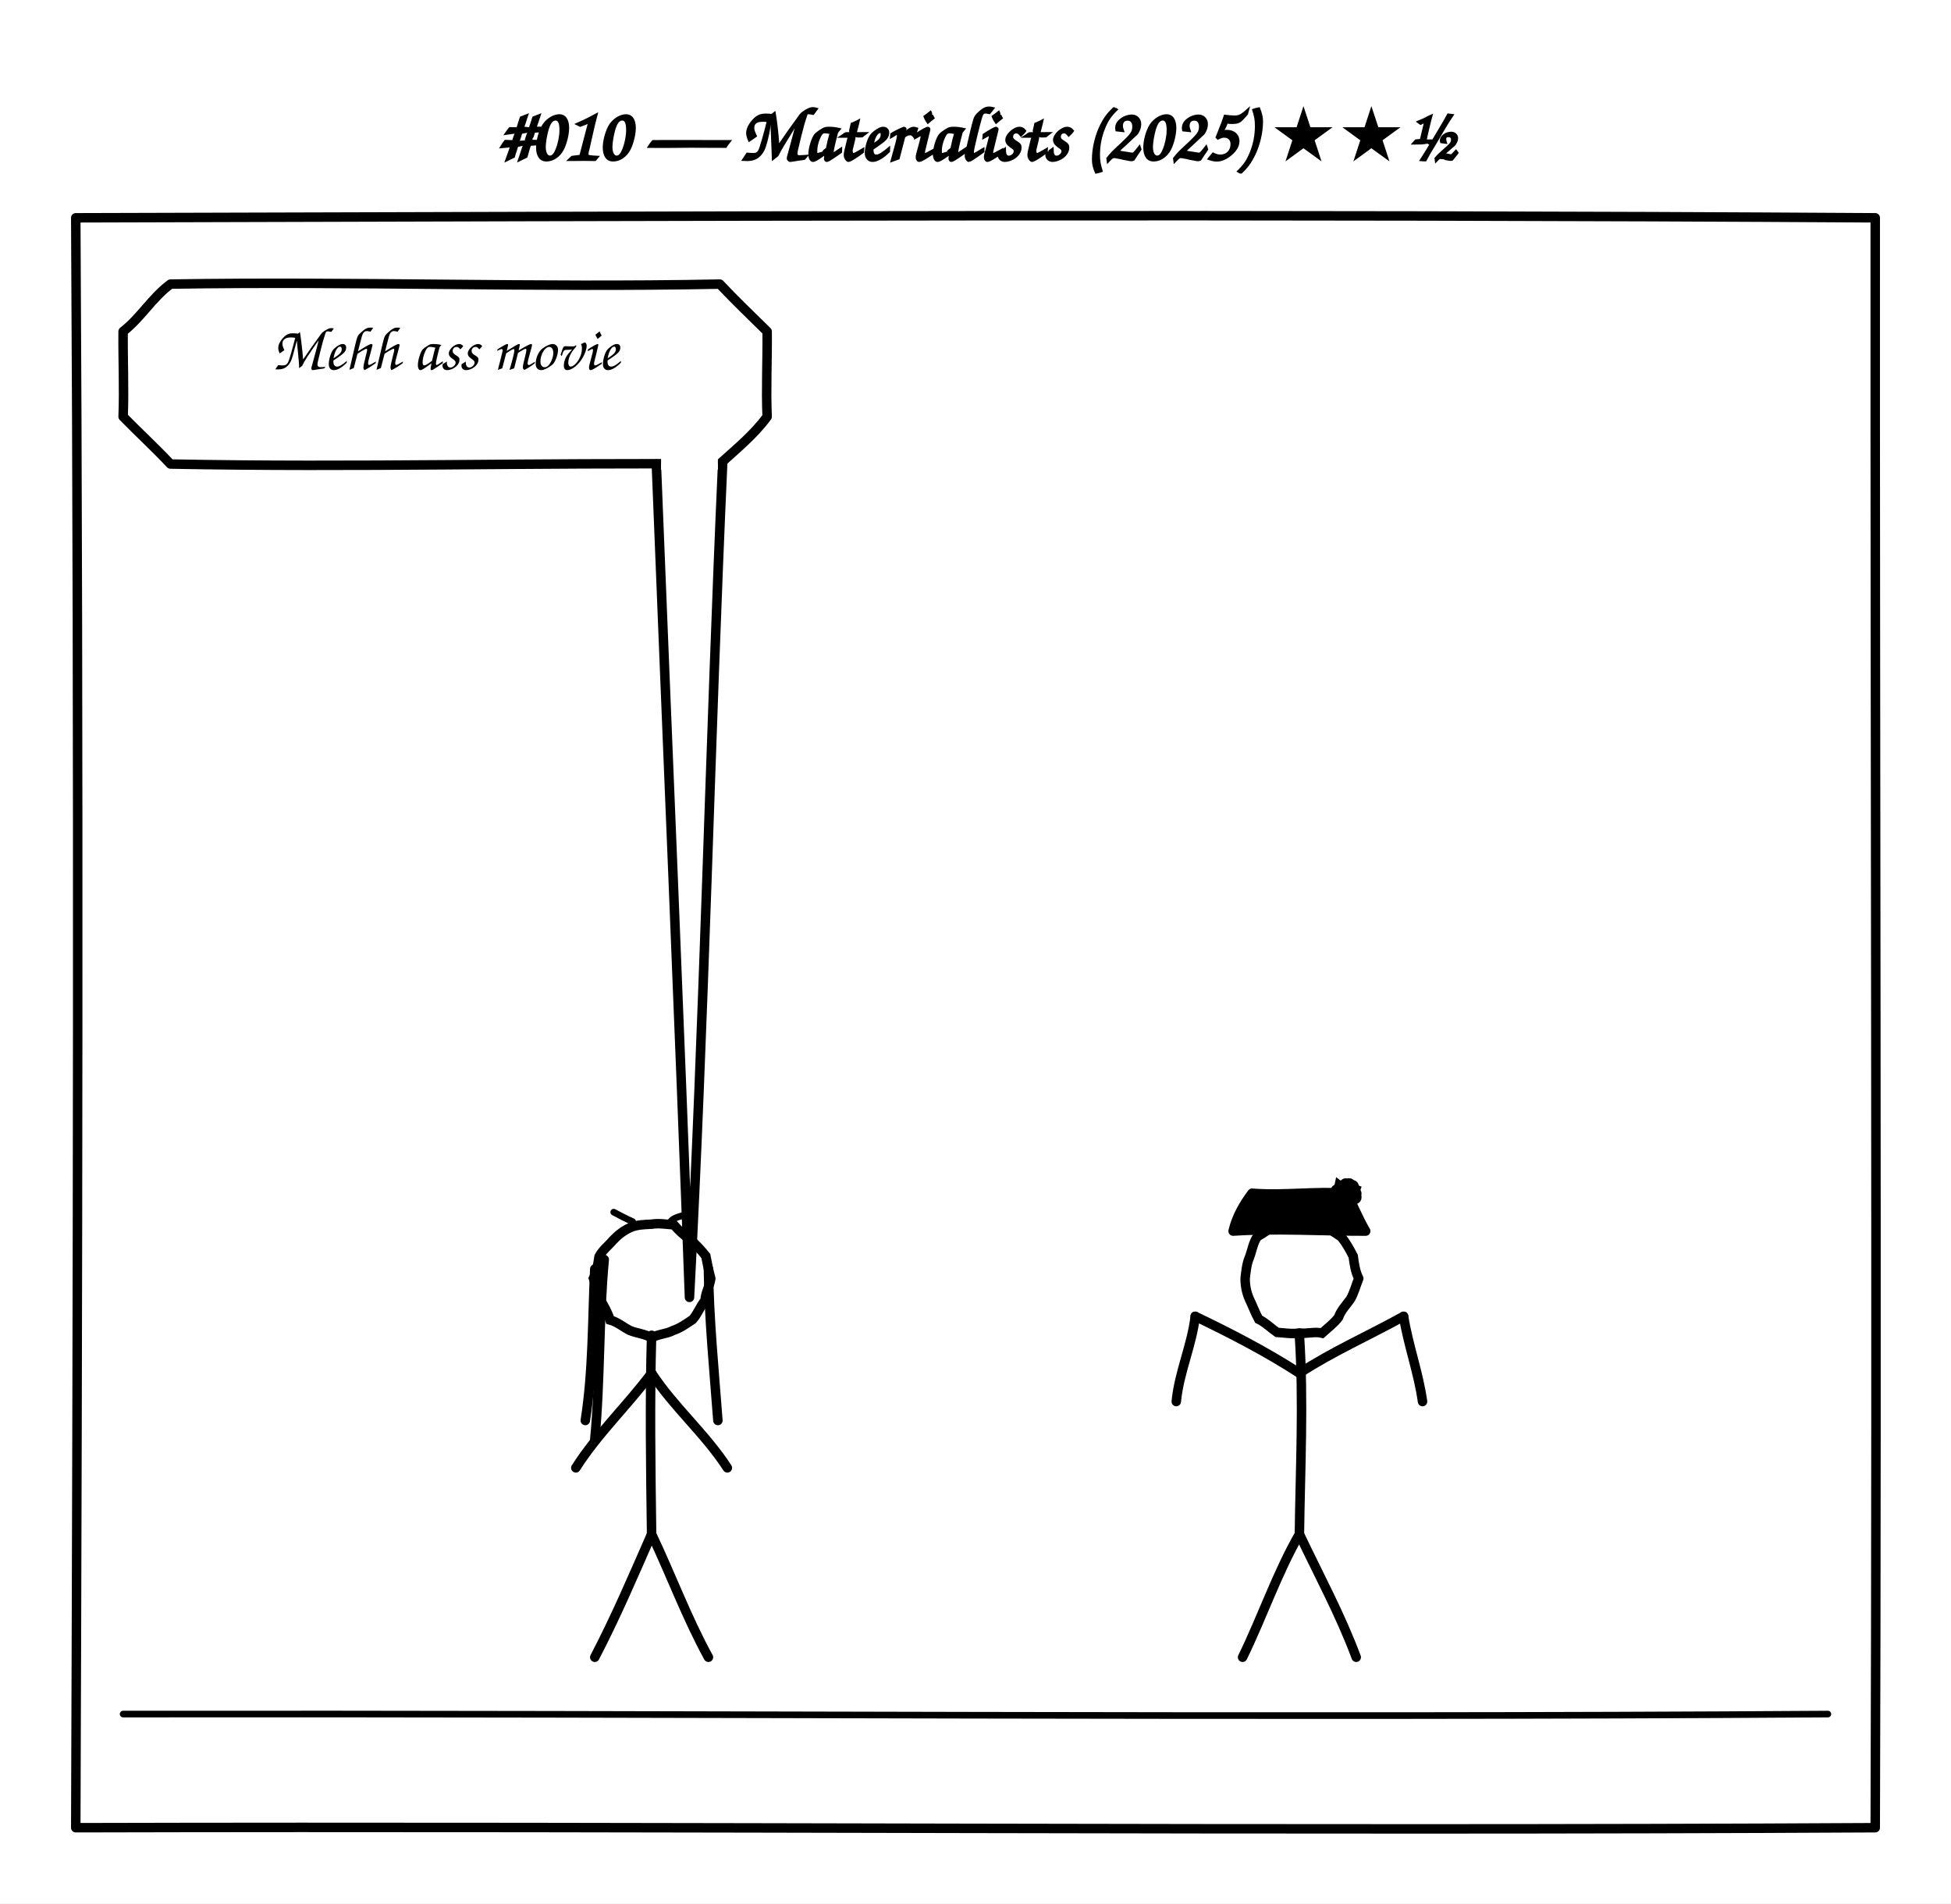
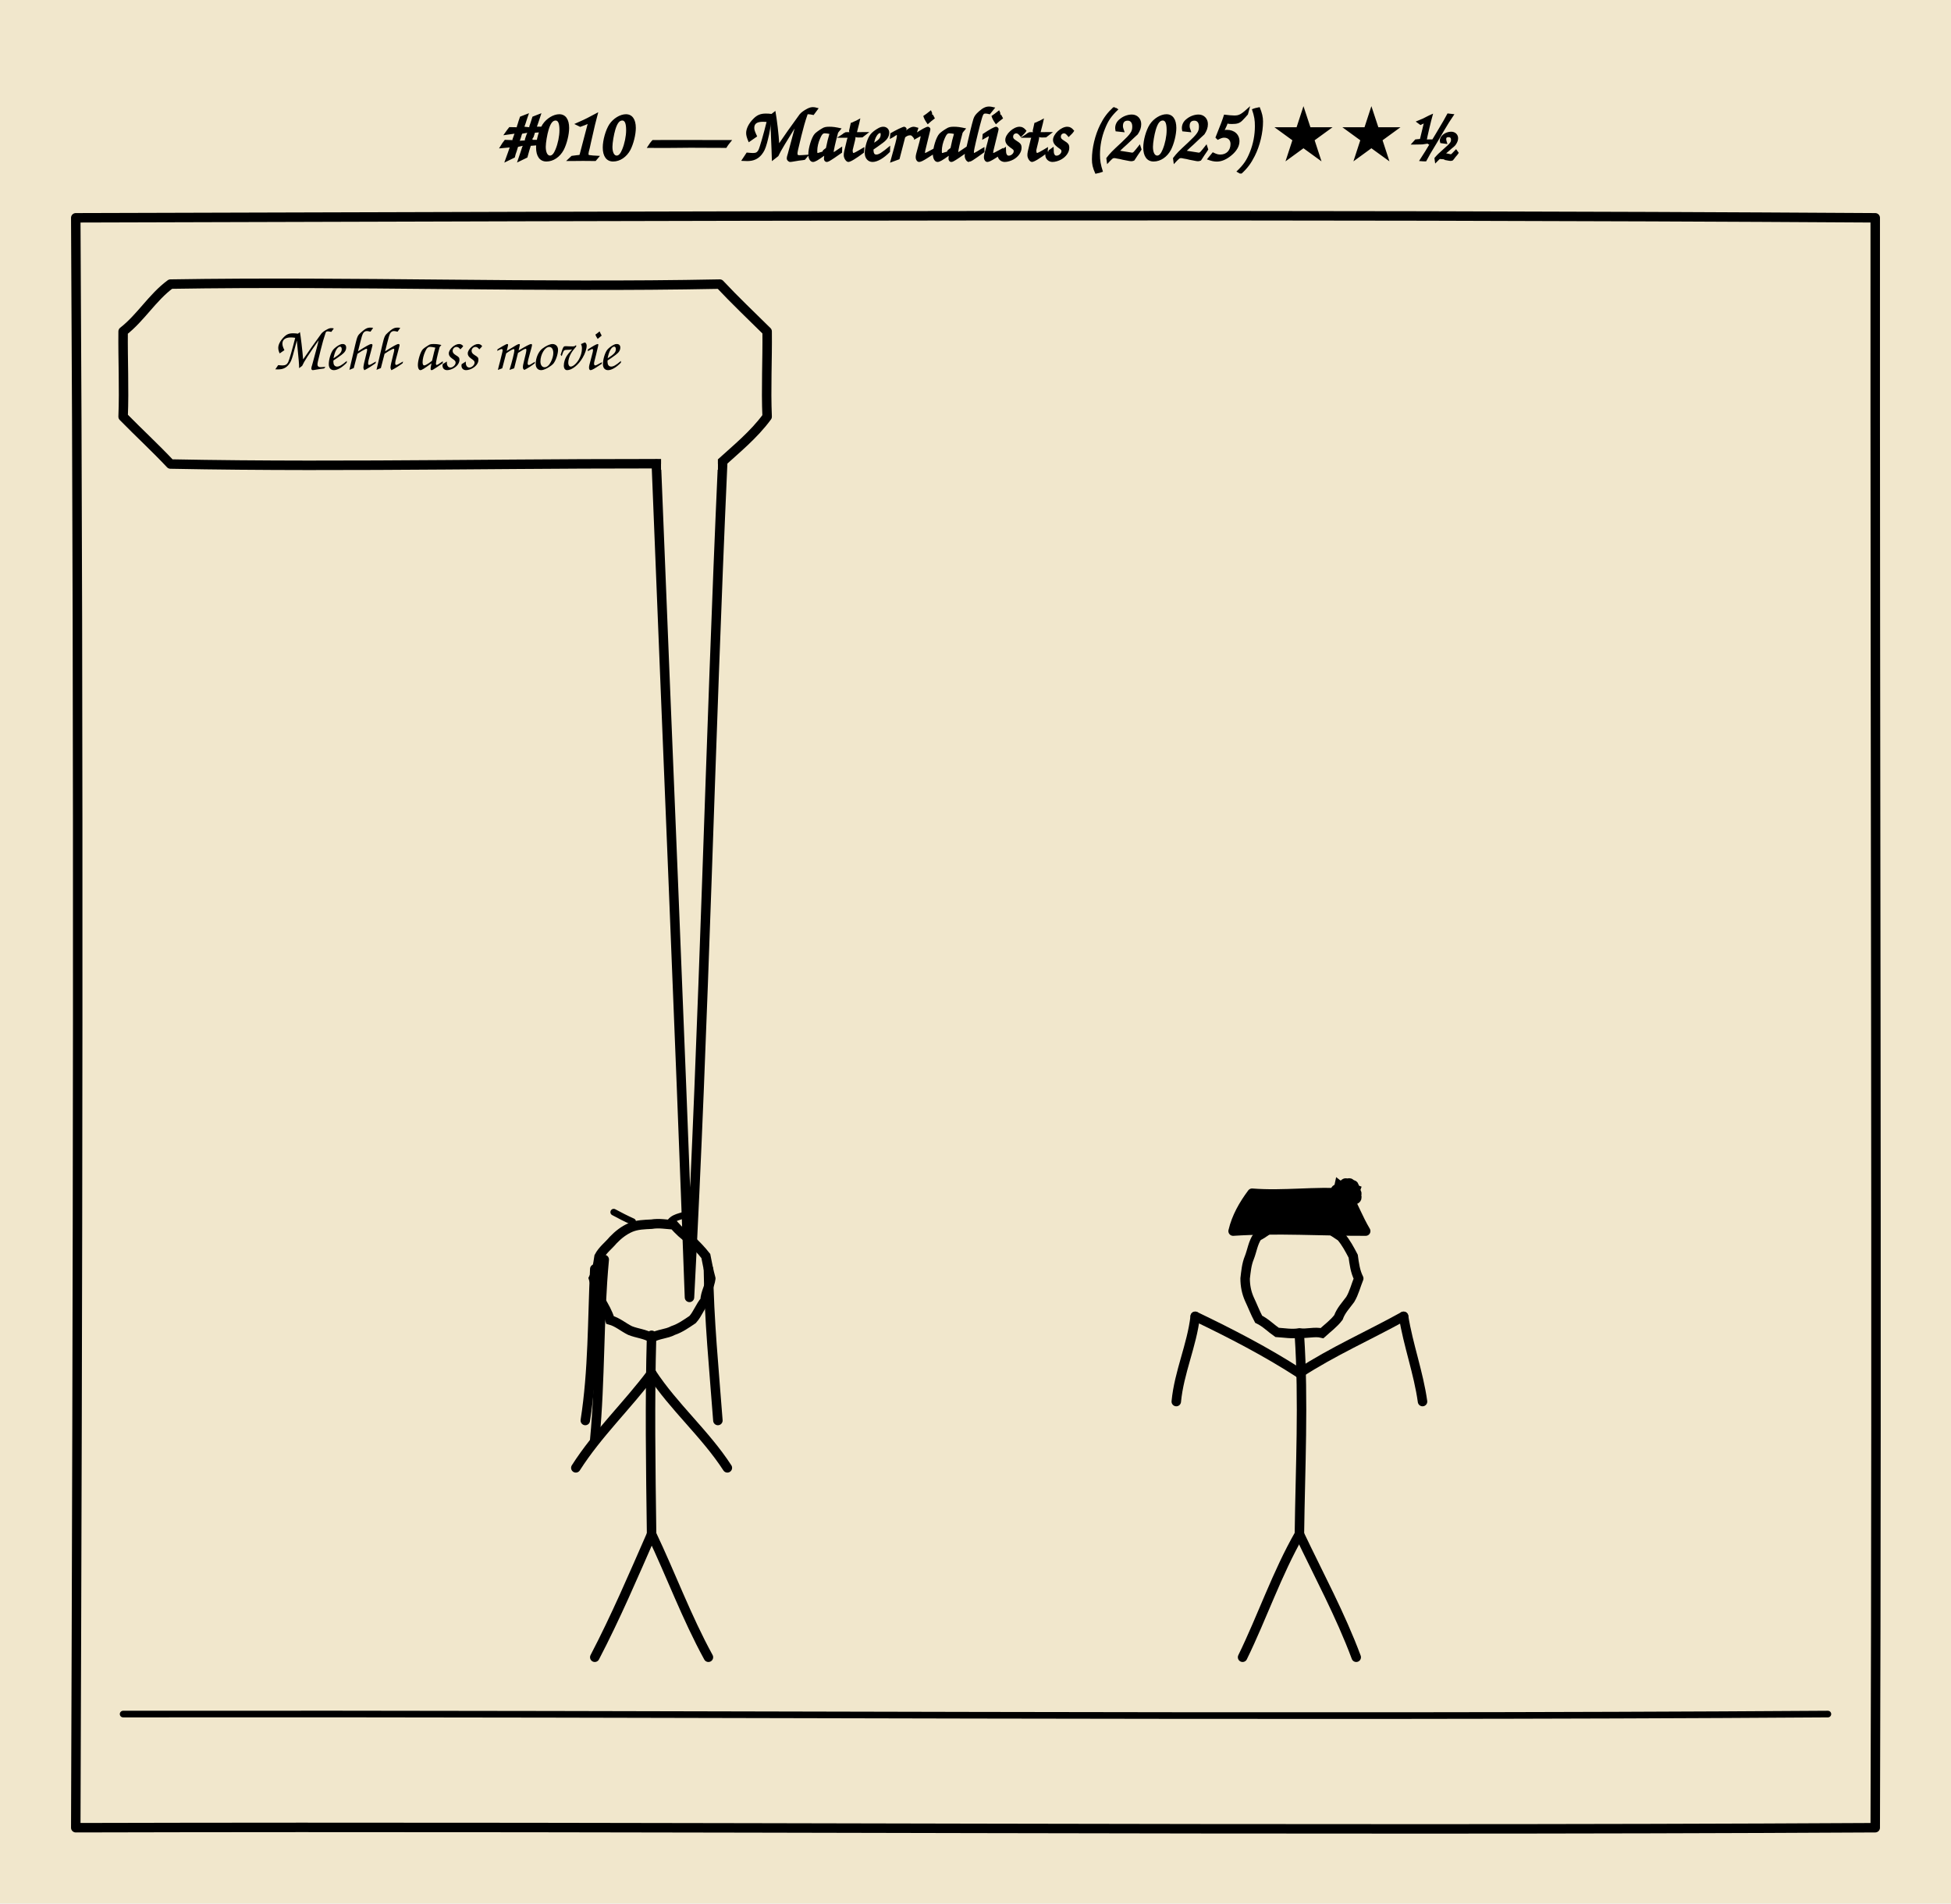
<svg xmlns="http://www.w3.org/2000/svg" viewBox="0 0 412 402" width="412" height="402" role="img" aria-label="#010 — Materialists (2025)">
-   <rect width="100%" height="100%" fill="white" />
+   <rect width="100%" height="100%" fill="#f1e7cc" />
  <text x="206.0" y="34" text-anchor="middle" font-family="Comic Neue, Comic Sans MS, cursive" font-size="16" font-weight="700" fill="black">#010 — Materialists (2025) ★★½</text>
  <g class="panel">
    <path d="M 16.00 46.00 C 142.67 45.63, 269.33 45.21, 396.00 46.00 C 395.94 159.33, 396.40 272.67, 396.00 386.00 C 269.33 386.70, 142.67 385.67, 16.00 386.00 C 16.41 272.67, 16.68 159.33, 16.00 46.00" fill="none" stroke="black" stroke-width="2.0" stroke-linecap="round" stroke-linejoin="round" />
    <path d="M 26.00 362.00 C 146.00 361.85, 266.00 362.81, 386.00 362.00" fill="none" stroke="black" stroke-width="1.4" stroke-linecap="round" />
    <path d="M 150.10 270.00 C 149.90 271.61, 148.94 273.02, 148.89 274.67 C 147.84 275.89, 147.35 277.47, 146.27 278.67 C 144.96 279.55, 143.67 280.48, 142.15 280.99 C 140.72 281.76, 139.01 281.71, 137.60 282.55 C 136.20 281.70, 134.53 281.60, 133.05 281.00 C 131.62 280.30, 130.41 279.19, 128.83 278.77 C 128.37 277.23, 127.57 275.86, 126.76 274.49 C 126.55 272.91, 125.77 271.51, 125.32 270.00 C 126.08 268.56, 126.25 266.97, 126.50 265.40 C 127.23 264.00, 128.51 263.07, 129.49 261.89 C 130.55 260.79, 131.73 259.85, 133.14 259.24 C 134.57 258.63, 136.09 258.62, 137.60 258.54 C 139.17 258.28, 140.73 258.58, 142.29 258.68 C 143.34 259.85, 144.46 260.95, 145.80 261.80 C 146.97 262.87, 148.07 264.01, 149.05 265.26 C 149.35 266.85, 149.67 268.44, 150.10 270.00" fill="none" stroke="black" stroke-width="2.0" stroke-linecap="round" />
    <path d="M 125.60 268.00 C 125.09 278.68, 125.26 289.40, 123.60 300.00" fill="none" stroke="black" stroke-width="2.0" stroke-linecap="round" />
    <path d="M 127.60 266.00 C 126.42 278.64, 126.80 291.36, 125.60 304.00" fill="none" stroke="black" stroke-width="2.0" stroke-linecap="round" />
    <path d="M 149.60 268.00 C 149.73 278.70, 150.80 289.34, 151.60 300.00" fill="none" stroke="black" stroke-width="2.0" stroke-linecap="round" />
    <path d="M 133.60 258.00 C 132.24 257.39, 130.91 256.71, 129.60 256.00" fill="none" stroke="black" stroke-width="1.4" stroke-linecap="round" />
    <path d="M 141.60 258.00 C 142.64 256.74, 144.43 256.99, 145.60 256.00" fill="none" stroke="black" stroke-width="1.4" stroke-linecap="round" />
    <path d="M 137.60 282.00 C 137.20 296.00, 137.41 310.00, 137.60 324.00" fill="none" stroke="black" stroke-width="2.0" stroke-linecap="round" />
    <path d="M 137.60 290.00 C 132.48 296.84, 126.21 302.76, 121.60 310.00" fill="none" stroke="black" stroke-width="2.0" stroke-linecap="round" />
    <path d="M 137.60 290.00 C 142.30 297.17, 148.93 302.80, 153.60 310.00" fill="none" stroke="black" stroke-width="2.0" stroke-linecap="round" />
    <path d="M 137.60 324.00 C 133.77 332.74, 130.02 341.53, 125.60 350.00" fill="none" stroke="black" stroke-width="2.0" stroke-linecap="round" />
    <path d="M 137.60 324.00 C 141.70 332.62, 145.00 341.61, 149.60 350.00" fill="none" stroke="black" stroke-width="2.0" stroke-linecap="round" />
    <path d="M 286.93 270.00 C 286.32 271.48, 285.96 273.06, 285.13 274.44 C 284.23 275.67, 283.16 276.77, 282.64 278.24 C 281.66 279.53, 280.36 280.47, 279.18 281.55 C 277.59 281.16, 275.99 281.75, 274.40 281.51 C 272.82 281.79, 271.25 281.49, 269.68 281.39 C 268.37 280.49, 267.25 279.31, 265.79 278.61 C 265.06 277.24, 264.51 275.78, 263.84 274.37 C 263.22 272.98, 262.94 271.52, 262.94 270.00 C 263.12 268.52, 263.24 267.02, 263.82 265.62 C 264.41 264.13, 264.59 262.49, 265.53 261.13 C 267.00 260.41, 268.21 259.29, 269.65 258.53 C 271.23 258.29, 272.82 258.43, 274.40 258.55 C 275.97 258.74, 277.53 258.93, 279.11 258.63 C 280.52 259.42, 281.87 260.29, 283.20 261.20 C 284.26 262.43, 285.01 263.87, 285.76 265.30 C 285.98 266.90, 286.18 268.52, 286.93 270.00" fill="none" stroke="black" stroke-width="2.0" stroke-linecap="round" />
    <path d="M 260.40 260.00 C 269.73 259.39, 279.07 260.03, 288.40 260.00 C 286.88 257.43, 285.79 254.64, 284.40 252.00 C 277.73 251.52, 271.07 252.53, 264.40 252.00 C 262.59 254.43, 261.10 257.02, 260.40 260.00" fill="black" stroke="black" stroke-width="2.0" stroke-linecap="round" stroke-linejoin="round" />
    <path d="M 286.51 252.00 C 286.54 252.29, 286.42 252.59, 286.53 252.88 C 286.52 253.30, 286.12 253.30, 285.89 253.49 C 285.65 253.61, 285.26 253.38, 285.15 253.80 C 284.90 253.94, 284.65 253.94, 284.40 253.82 C 284.22 253.64, 283.91 253.81, 283.74 253.59 C 283.30 253.40, 282.91 253.43, 282.58 253.82 C 282.77 253.46, 282.36 253.13, 282.53 252.77 C 282.22 252.61, 282.34 252.11, 281.95 252.00 C 281.96 251.67, 281.89 251.32, 282.24 251.11 C 282.70 251.09, 282.73 250.73, 282.80 250.40 C 283.16 250.69, 283.34 250.06, 283.67 250.24 C 283.88 250.04, 284.01 249.71, 284.40 249.89 C 284.66 250.00, 285.00 249.62, 285.22 250.02 C 285.43 250.22, 285.82 250.12, 285.95 250.45 C 285.86 250.80, 285.91 251.08, 286.29 251.22 C 286.19 251.53, 286.45 251.73, 286.51 252.00" fill="black" stroke="black" stroke-width="2.0" stroke-linecap="round" />
    <path d="M 274.40 282.00 C 275.32 296.00, 274.58 310.00, 274.40 324.00" fill="none" stroke="black" stroke-width="2.0" stroke-linecap="round" />
    <path d="M 274.40 290.00 C 267.36 285.45, 259.94 281.62, 252.40 278.00" fill="none" stroke="black" stroke-width="2.0" stroke-linecap="round" />
    <path d="M 252.40 278.00 C 251.69 284.14, 248.98 289.83, 248.40 296.00" fill="none" stroke="black" stroke-width="2.0" stroke-linecap="round" />
    <path d="M 274.40 290.00 C 281.42 285.42, 289.09 282.05, 296.40 278.00" fill="none" stroke="black" stroke-width="2.0" stroke-linecap="round" />
    <path d="M 296.40 278.00 C 297.37 284.08, 299.55 289.89, 300.40 296.00" fill="none" stroke="black" stroke-width="2.0" stroke-linecap="round" />
    <path d="M 274.40 324.00 C 269.64 332.32, 266.59 341.42, 262.40 350.00" fill="none" stroke="black" stroke-width="2.0" stroke-linecap="round" />
    <path d="M 274.40 324.00 C 278.49 332.62, 283.06 341.03, 286.40 350.00" fill="none" stroke="black" stroke-width="2.0" stroke-linecap="round" />
-     <path d="M 36.00 60.00 C 74.67 59.37, 113.33 60.77, 152.00 60.00 C 155.22 63.44, 158.65 66.69, 162.00 70.00 C 162.07 76.00, 161.74 82.00, 162.00 88.00 C 159.18 91.85, 155.49 94.82, 152.00 98.00 C 113.33 97.67, 74.67 98.76, 36.00 98.00 C 32.77 94.56, 29.30 91.37, 26.00 88.00 C 26.24 82.00, 25.94 76.00, 26.00 70.00 C 29.75 67.08, 32.16 62.83, 36.00 60.00" fill="white" stroke="black" stroke-width="2.0" stroke-linecap="round" stroke-linejoin="round" />
-     <path d="M 138.60 98.00 C 140.92 156.67, 143.47 215.33, 145.60 274.00 C 148.71 215.36, 149.95 156.65, 152.60 98.00" fill="white" stroke="black" stroke-width="2.0" stroke-linecap="round" stroke-linejoin="round" />
-     <line x1="139.6" y1="98" x2="151.6" y2="98" stroke="white" stroke-width="2.4" />
+     <path d="M 36.00 60.00 C 74.67 59.37, 113.33 60.77, 152.00 60.00 C 155.22 63.44, 158.65 66.69, 162.00 70.00 C 162.07 76.00, 161.74 82.00, 162.00 88.00 C 159.18 91.85, 155.49 94.82, 152.00 98.00 C 113.33 97.67, 74.67 98.76, 36.00 98.00 C 32.77 94.56, 29.30 91.37, 26.00 88.00 C 26.24 82.00, 25.94 76.00, 26.00 70.00 C 29.75 67.08, 32.16 62.83, 36.00 60.00" fill="#f1e7cc" stroke="black" stroke-width="2.0" stroke-linecap="round" stroke-linejoin="round" />
+     <path d="M 138.60 98.00 C 140.92 156.67, 143.47 215.33, 145.60 274.00 C 148.71 215.36, 149.95 156.65, 152.60 98.00" fill="#f1e7cc" stroke="black" stroke-width="2.0" stroke-linecap="round" stroke-linejoin="round" />
+     <line x1="139.6" y1="98" x2="151.6" y2="98" stroke="#f1e7cc" stroke-width="2.4" />
    <text x="94.0" y="78.0" text-anchor="middle" font-family="Comic Neue, Comic Sans MS, cursive" font-size="13" fill="black">
      <tspan x="94.0" dy="0">Mehh ass movie</tspan>
    </text>
  </g>
</svg>
